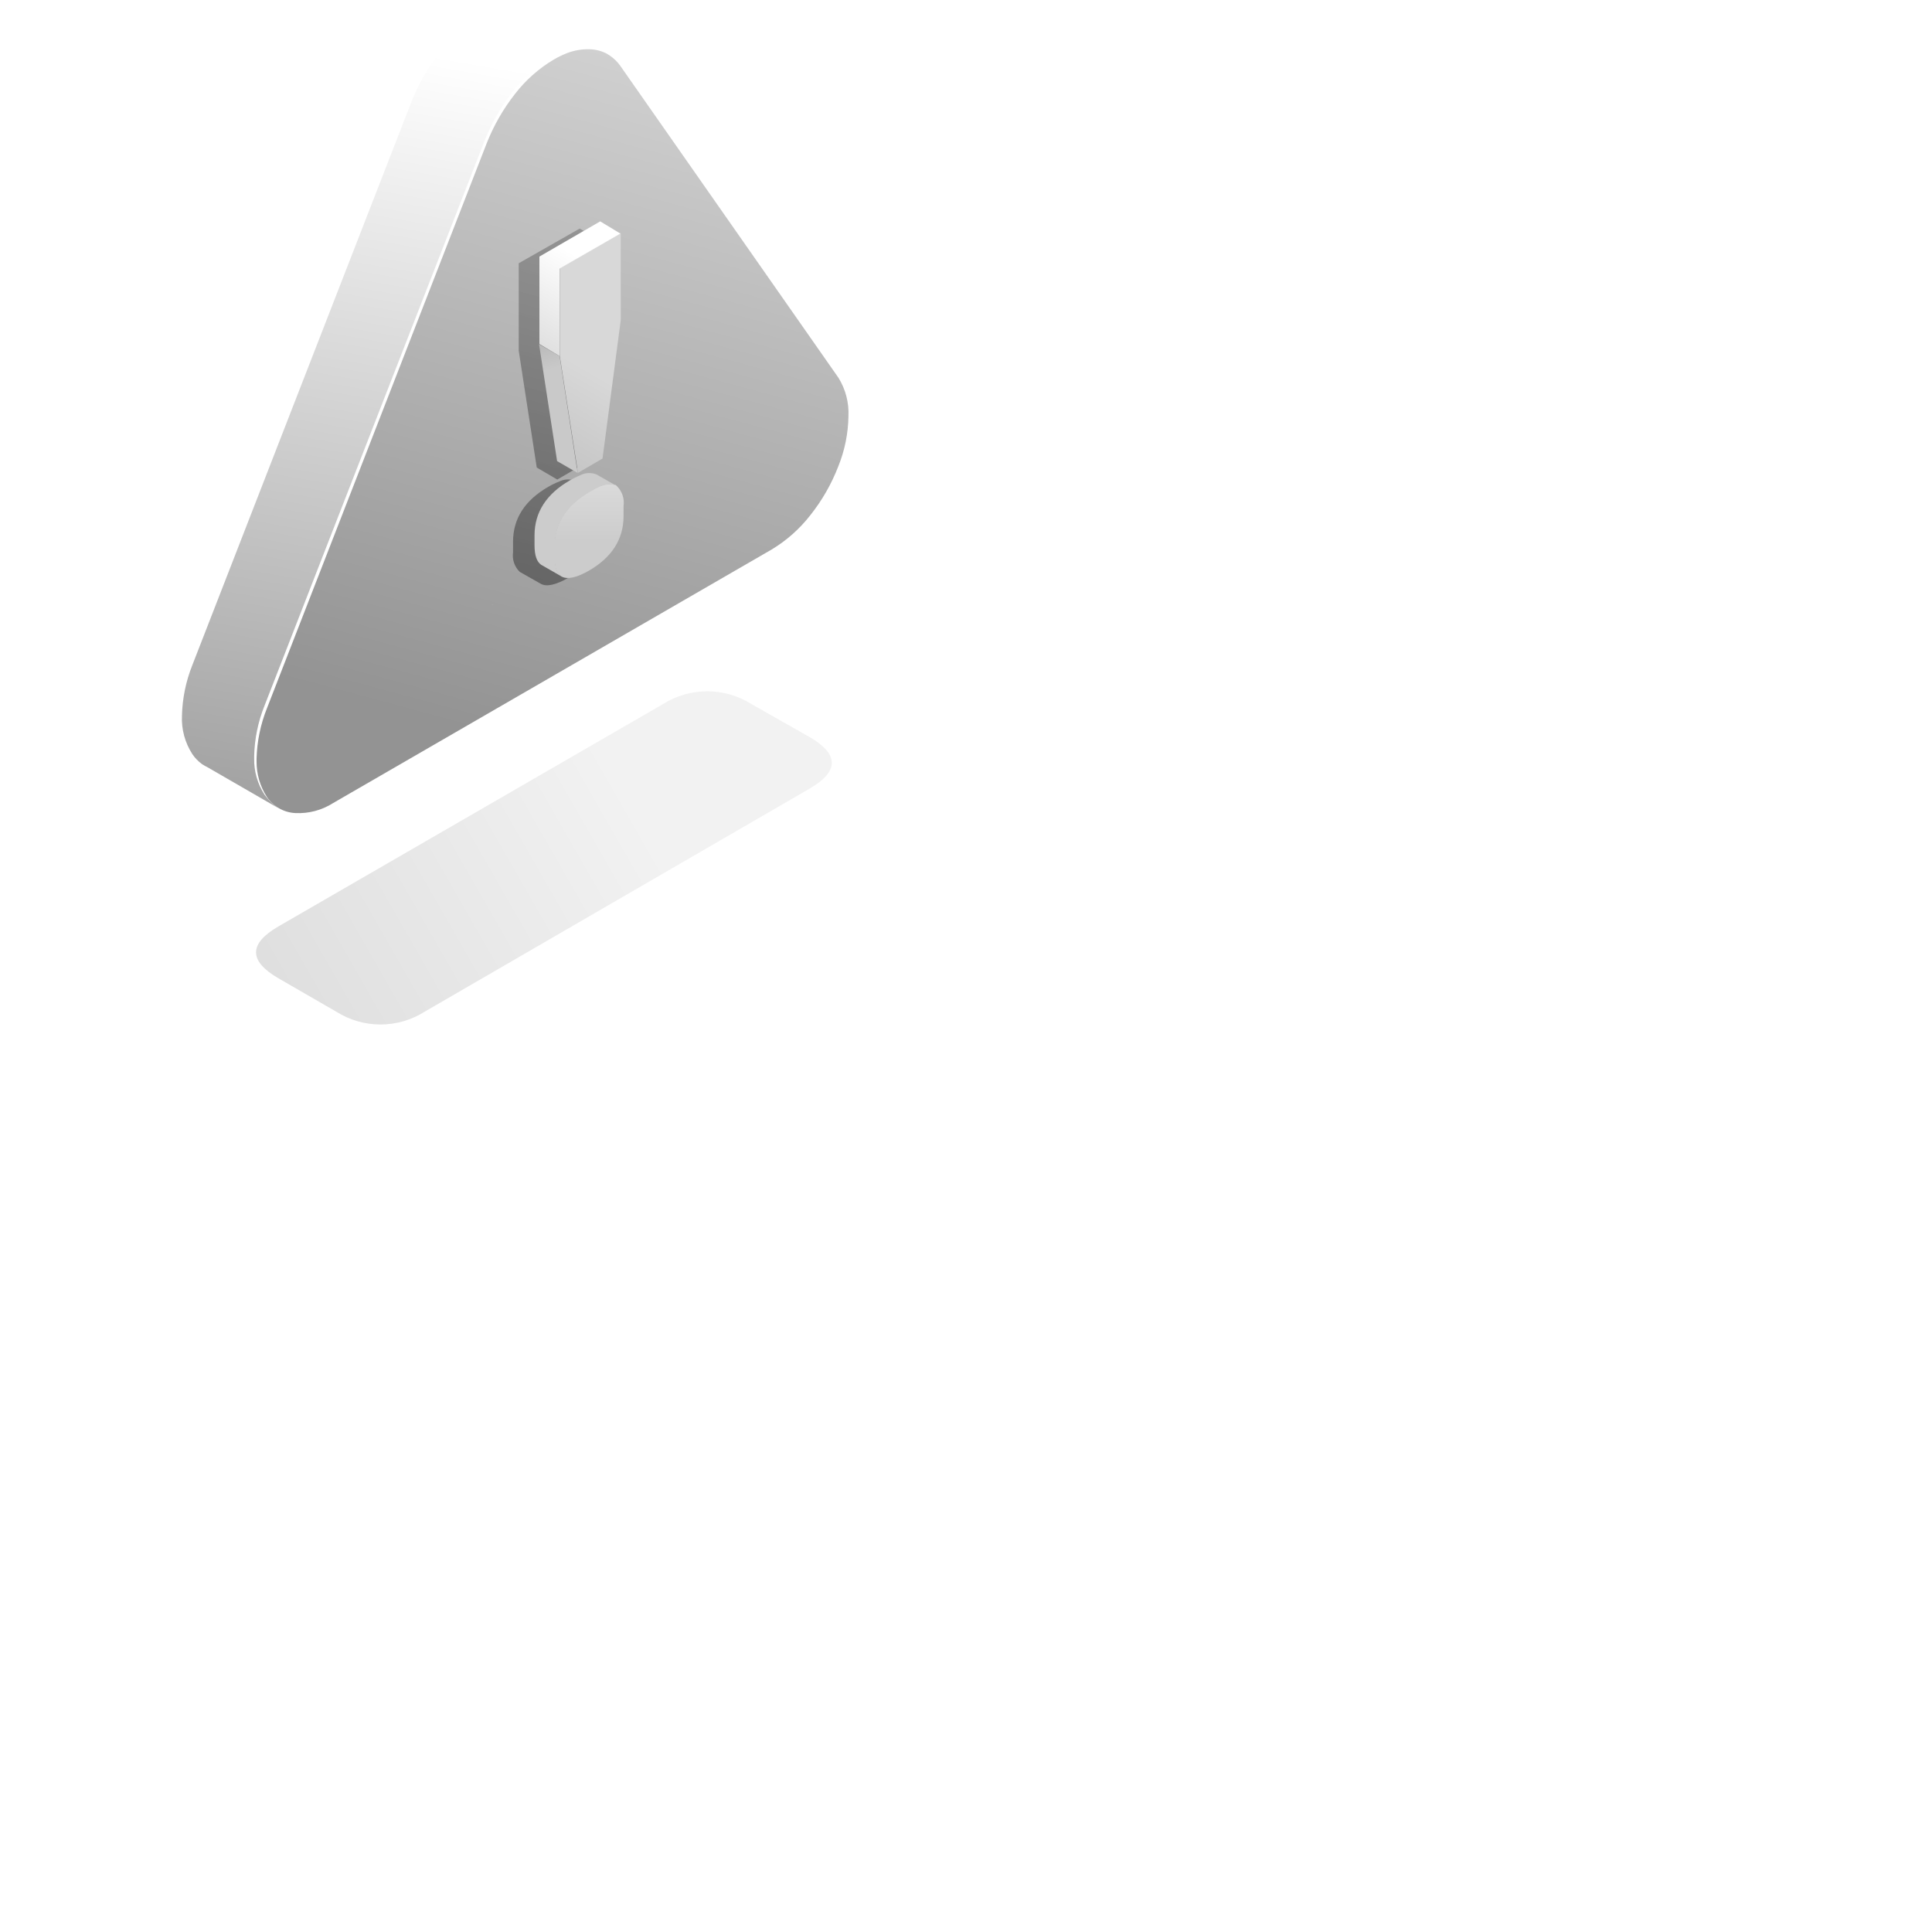
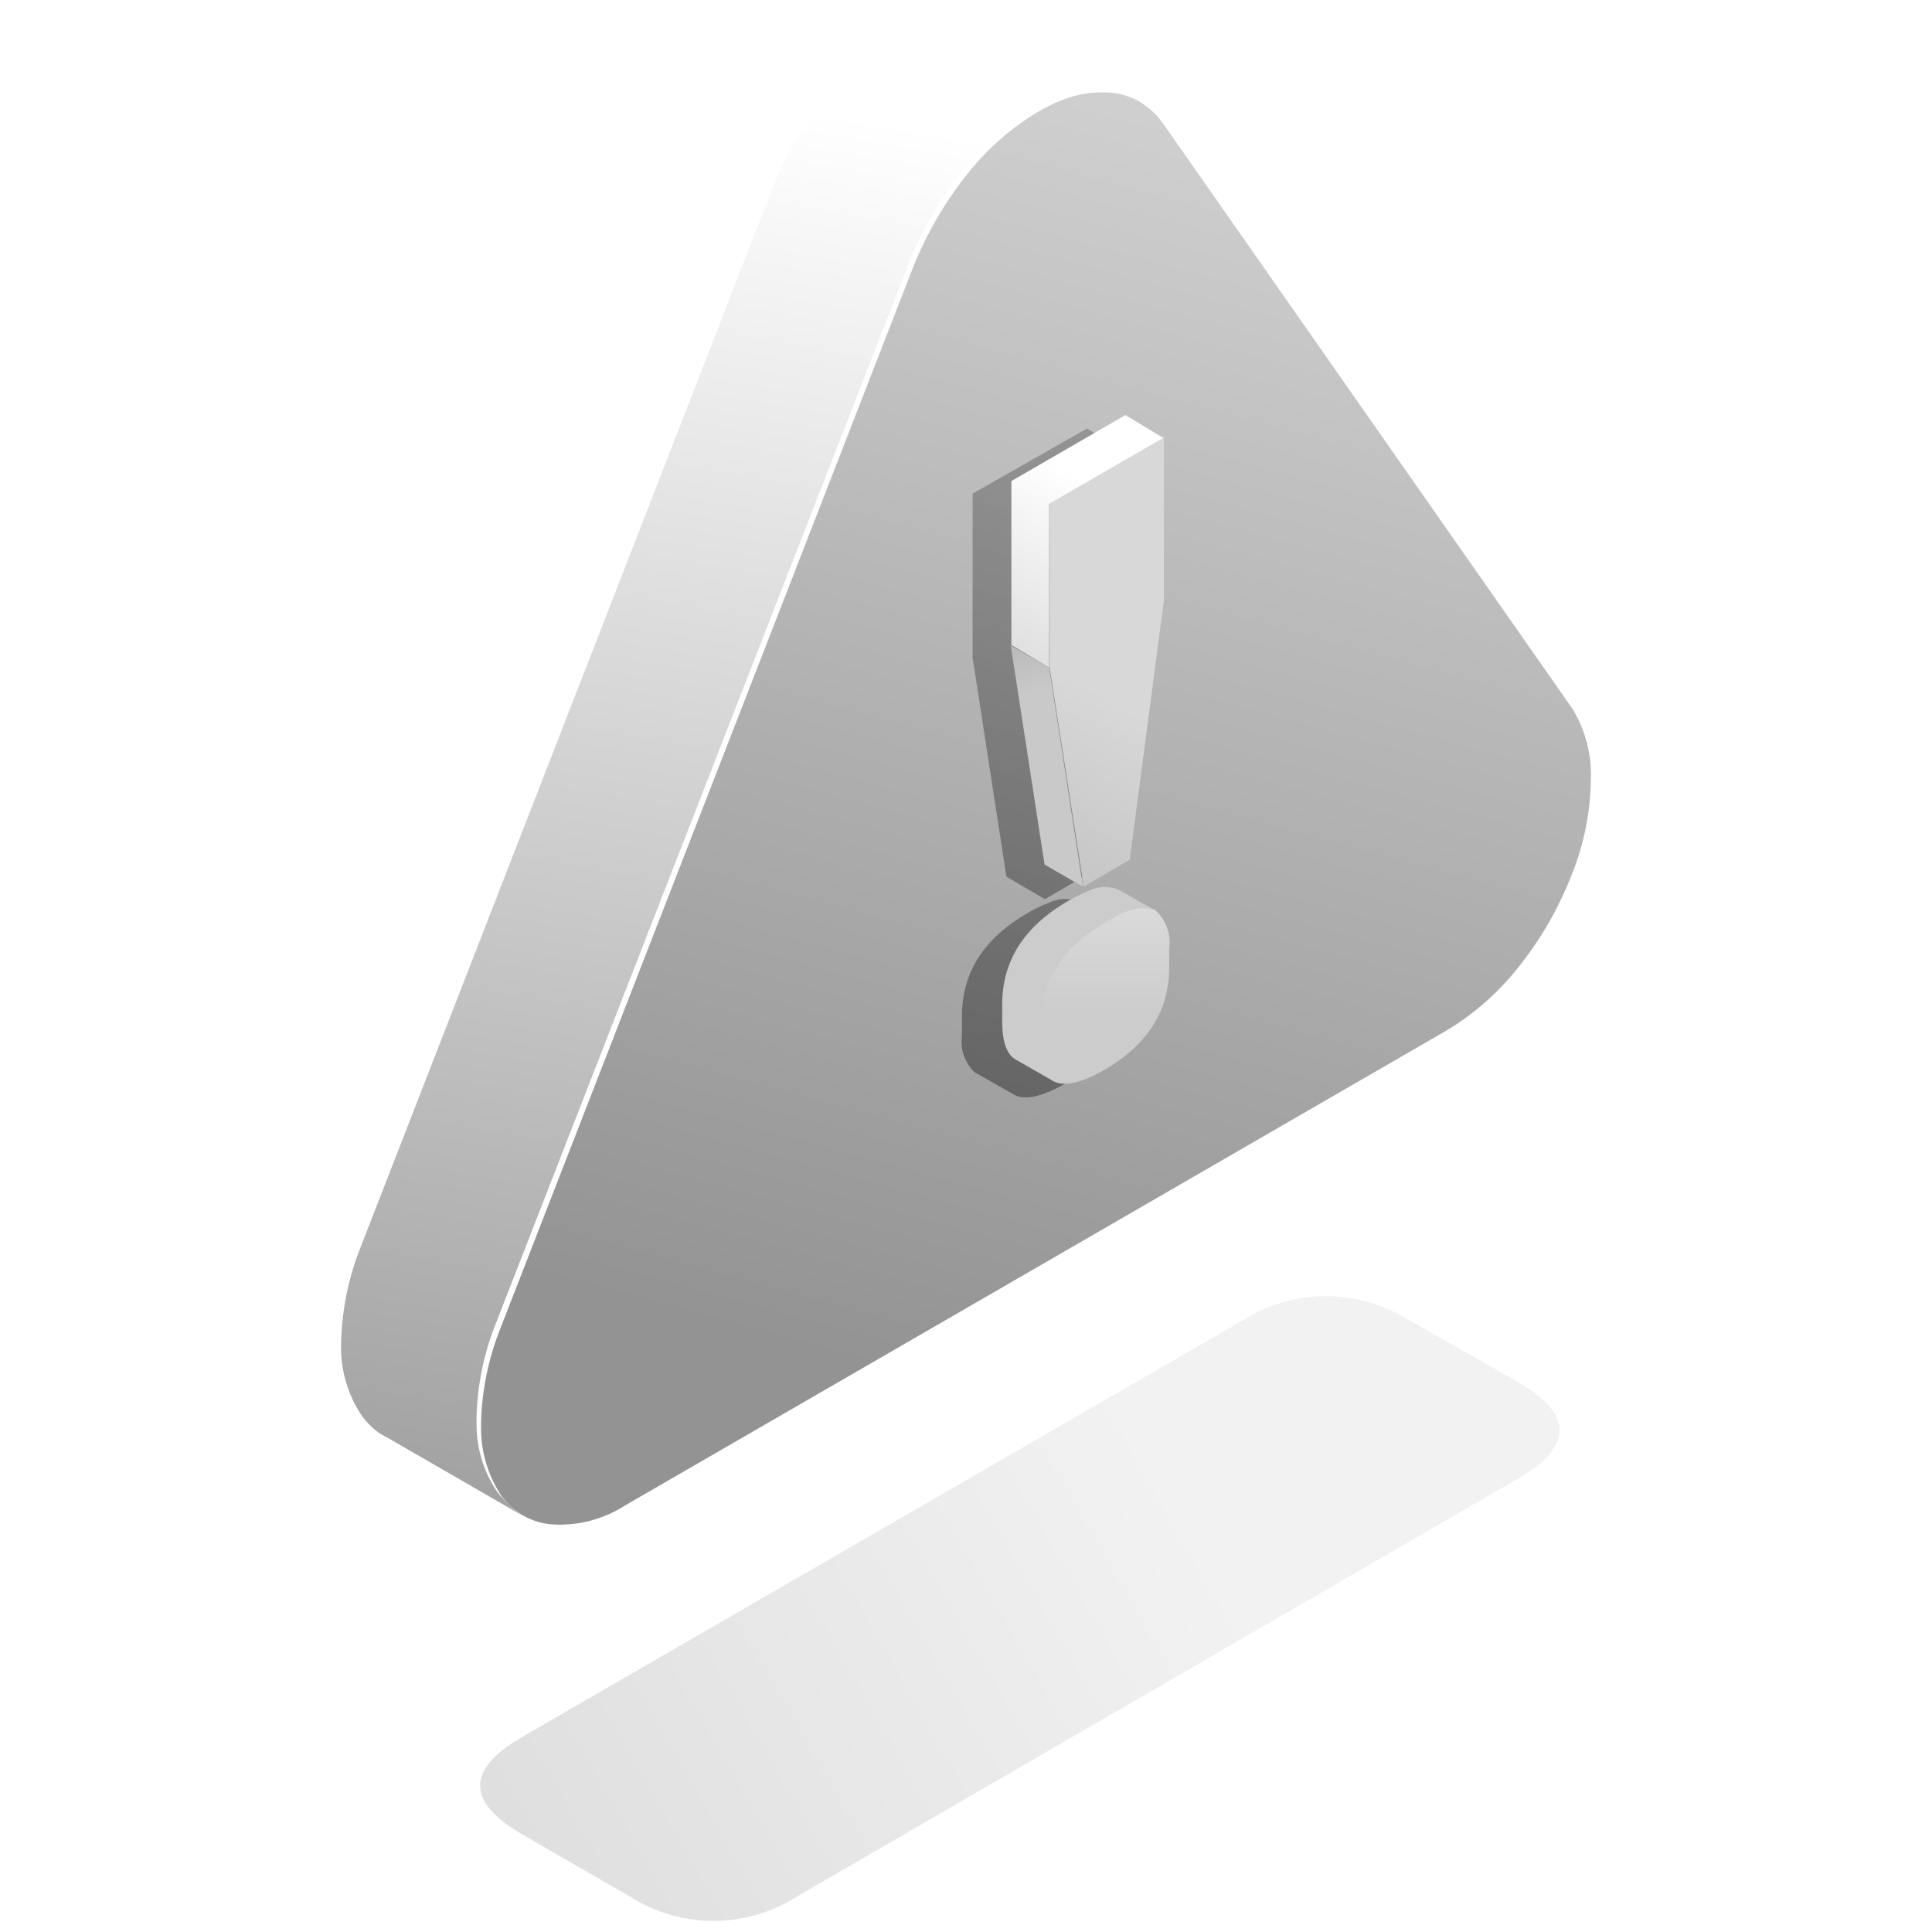
- <svg xmlns="http://www.w3.org/2000/svg" width="150" height="150" class="iot--empty-state--icon" data-testid="EmptyState-icon" version="1.1" id="svg419">
+ <svg xmlns="http://www.w3.org/2000/svg" width="80" height="80" class="iot--empty-state--icon" data-testid="EmptyState-icon" version="1.1" id="svg419">
  <defs id="defs393">
    <linearGradient id="a" x1="40.83%" x2="53.752%" y1="147.026%" y2="5.476%">
      <stop offset="0%" stop-color="#767676" id="stop343" />
      <stop offset="100%" stop-color="#FFF" id="stop345" />
    </linearGradient>
    <linearGradient id="b" x1="44.373%" x2="66.603%" y1="97.685%" y2="-9.503%">
      <stop offset="0%" stop-color="#FFF" id="stop348" />
      <stop offset="100%" stop-color="#FFF" id="stop350" />
    </linearGradient>
    <linearGradient id="c" x1="45.733%" x2="67.978%" y1="91.053%" y2="-16.135%">
      <stop offset="0%" stop-color="#939393" id="stop353" />
      <stop offset="100%" stop-color="#DCDCDC" id="stop355" />
    </linearGradient>
    <linearGradient id="d" x1="-52.354%" x2="72.326%" y1="92.68%" y2="51.331%">
      <stop offset="0%" stop-opacity=".18" id="stop358" />
      <stop offset="100%" stop-opacity=".05" id="stop360" />
    </linearGradient>
    <linearGradient id="e" x1="55.034%" x2="40.155%" y1="-24.481%" y2="198.063%">
      <stop offset="0%" stop-opacity=".2" id="stop363" />
      <stop offset="100%" stop-opacity=".5" id="stop365" />
    </linearGradient>
    <linearGradient id="f" x1="39.23%" x2="48.628%" y1="121.252%" y2="57.245%">
      <stop offset="0%" stop-color="#BEBEBE" id="stop368" />
      <stop offset="100%" stop-color="#D8D8D8" id="stop370" />
    </linearGradient>
    <linearGradient id="g" x1="6.81%" x2="49.062%" y1="148.311%" y2="26.577%">
      <stop offset="0%" stop-color="#CCC" id="stop373" />
      <stop offset="100%" stop-color="#FFF" id="stop375" />
    </linearGradient>
    <linearGradient id="h" x1="50.263%" x2="50.263%" y1="63.049%" y2="-84.145%">
      <stop offset="2%" stop-color="#CCC" id="stop378" />
      <stop offset="100%" stop-color="#EEE" id="stop380" />
    </linearGradient>
    <linearGradient id="i" x1="9731.507%" x2="9762.569%" y1="17393.65%" y2="17462.12%">
      <stop offset="0%" stop-color="#CCC" id="stop383" />
      <stop offset="100%" stop-color="#FFF" id="stop385" />
    </linearGradient>
    <linearGradient id="j" x1="39.379%" x2="47.452%" y1="-82.789%" y2="18.145%">
      <stop offset="0%" stop-color="#828282" id="stop388" />
      <stop offset="100%" stop-color="#C9C9C9" id="stop390" />
    </linearGradient>
  </defs>
  <g fill="none" id="g417">
    <path fill="url(#a)" d="M27.333.84A2.98 2.98 0 0 0 26.18.5a5.153 5.153 0 0 0-3.013.833A10.747 10.747 0 0 0 20.2 4 15.147 15.147 0 0 0 18 7.76L.933 51.64a11.32 11.32 0 0 0-.806 3.927 5.06 5.06 0 0 0 .8 2.973c.206.308.466.576.766.793l.134.08c.07.045.144.086.22.12l5.613 3.24a3.093 3.093 0 0 1-.94-.88 5.04 5.04 0 0 1-.8-2.78v-.193c.036-1.347.311-2.677.813-3.927l17.06-43.9A15.333 15.333 0 0 1 26 7.273a10.767 10.767 0 0 1 2.967-2.606A7.74 7.74 0 0 1 30 4.133a4.547 4.547 0 0 1 1.96-.3c.368.03.727.128 1.06.287L27.333.827V.84z" transform="translate(14)" id="path395" />
    <path fill="url(#b)" d="M28.667 1.587A3.16 3.16 0 0 0 27.84.78a1.467 1.467 0 0 0-.2-.127l-.113-.06a3.193 3.193 0 0 0-1.06-.286 4.547 4.547 0 0 0-1.96.3 7.74 7.74 0 0 0-1.034.506A10.767 10.767 0 0 0 20.5 3.747a15.333 15.333 0 0 0-2.2 3.82L1.207 51.447A11.167 11.167 0 0 0 .4 55.373v.194c-.016.984.26 1.952.793 2.78.247.357.567.657.94.88.39.212.819.34 1.26.373a5.007 5.007 0 0 0 2.96-.787l34-19.673a10.973 10.973 0 0 0 3.007-2.667 14.433 14.433 0 0 0 2.173-3.793c.5-1.236.766-2.554.787-3.887a5.207 5.207 0 0 0-.773-3.006l-16.88-24.2z" transform="translate(19.333 3.333)" id="path397" />
    <path fill="url(#c)" d="M28.827 1.78A3.16 3.16 0 0 0 28 .973a2 2 0 0 0-.2-.126l-.113-.06A3.04 3.04 0 0 0 26.627.5a4.547 4.547 0 0 0-1.96.3 7.74 7.74 0 0 0-1.034.507 10.767 10.767 0 0 0-2.966 2.633 15.333 15.333 0 0 0-2.2 3.82L1.4 51.64a11.34 11.34 0 0 0-.814 3.927v.193c-.01.985.268 1.951.8 2.78a2.827 2.827 0 0 0 2.2 1.253 5.007 5.007 0 0 0 2.96-.786l34.027-19.674a10.973 10.973 0 0 0 3.007-2.666 14.433 14.433 0 0 0 2.173-3.794c.5-1.236.766-2.553.787-3.886A5.207 5.207 0 0 0 45.767 26L28.827 1.78z" transform="translate(19.333 3.333)" id="path399" />
    <path fill="url(#d)" d="M2.26 18.607c-2.284 1.333-2.284 2.666 0 4l4.513 2.606a6.42 6.42 0 0 0 6.867 0l29.887-17.32c2.293-1.333 2.293-2.666 0-4l-4.514-2.56a6.433 6.433 0 0 0-6.873 0L2.26 18.607z" transform="translate(19.333 53.333)" id="path401" />
    <path fill="url(#e)" d="M5.333 20a1.507 1.507 0 0 0-1.26.06l-.253.1c-.199.09-.392.19-.58.3C1.42 21.507.507 22.92.5 24.713v.834c-.08.567.118 1.138.533 1.533l.08.04 1.554.88c.446.24 1.16.08 2.126-.473 1.778-1.04 2.667-2.45 2.667-4.227v-.827a1.847 1.847 0 0 0-.493-1.533l-.107-.06L5.393 20M.94 3.107v6.786l1.4 9.074 1.593.933 1.907-1.113L7.253 8.053l.014-6.72-1.594-.92L.94 3.107z" transform="translate(39.333 17.333)" id="path403" />
    <path fill="url(#f)" d="M.127 2.833V9.62l1.413 9.093L3.447 17.6 4.86 6.867V.08z" transform="translate(43.333 18)" id="path405" />
    <path fill="url(#g)" d="M2.113 10.98V4.193l4.72-2.726L5.267.52.547 3.253v6.787z" transform="translate(41.333 16.667)" id="path407" />
    <path fill="url(#h)" d="M5.153.333a1.48 1.48 0 0 0-1 0l-.206.06a6.753 6.753 0 0 0-.82.414C1.309 1.856.393 3.27.38 5.053v.834c-.001.223.017.446.053.666.034.353.219.674.507.88.453.24 1.167.087 2.14-.473 1.778-1.04 2.667-2.449 2.667-4.227v-.78A1.813 1.813 0 0 0 5.24.42L5.153.333z" transform="translate(42.667 37.333)" id="path409" />
    <path fill="url(#i)" d="m5.28 1.087.207-.06a1.48 1.48 0 0 1 1 0l-1.5-.854A1.513 1.513 0 0 0 3.74.22l-.253.113a6.11 6.11 0 0 0-.58.3C1.093 1.68.173 3.1.167 4.887v.78c0 .777.173 1.284.52 1.52l.086.046 1.534.88a1.227 1.227 0 0 1-.507-.88 3.913 3.913 0 0 1-.053-.666v-.82c0-1.778.915-3.194 2.746-4.247.253-.155.516-.293.787-.413z" transform="translate(41.333 36.667)" id="path411" />
    <path fill="url(#j)" d="M2.113.98.52.06l1.4 9.073 1.593.92z" transform="translate(41.333 26.667)" id="path413" />
    <path fill="#A8A8A8" d="m38.293 46.947-.193-.087.193.12z" id="path415" />
  </g>
</svg>
